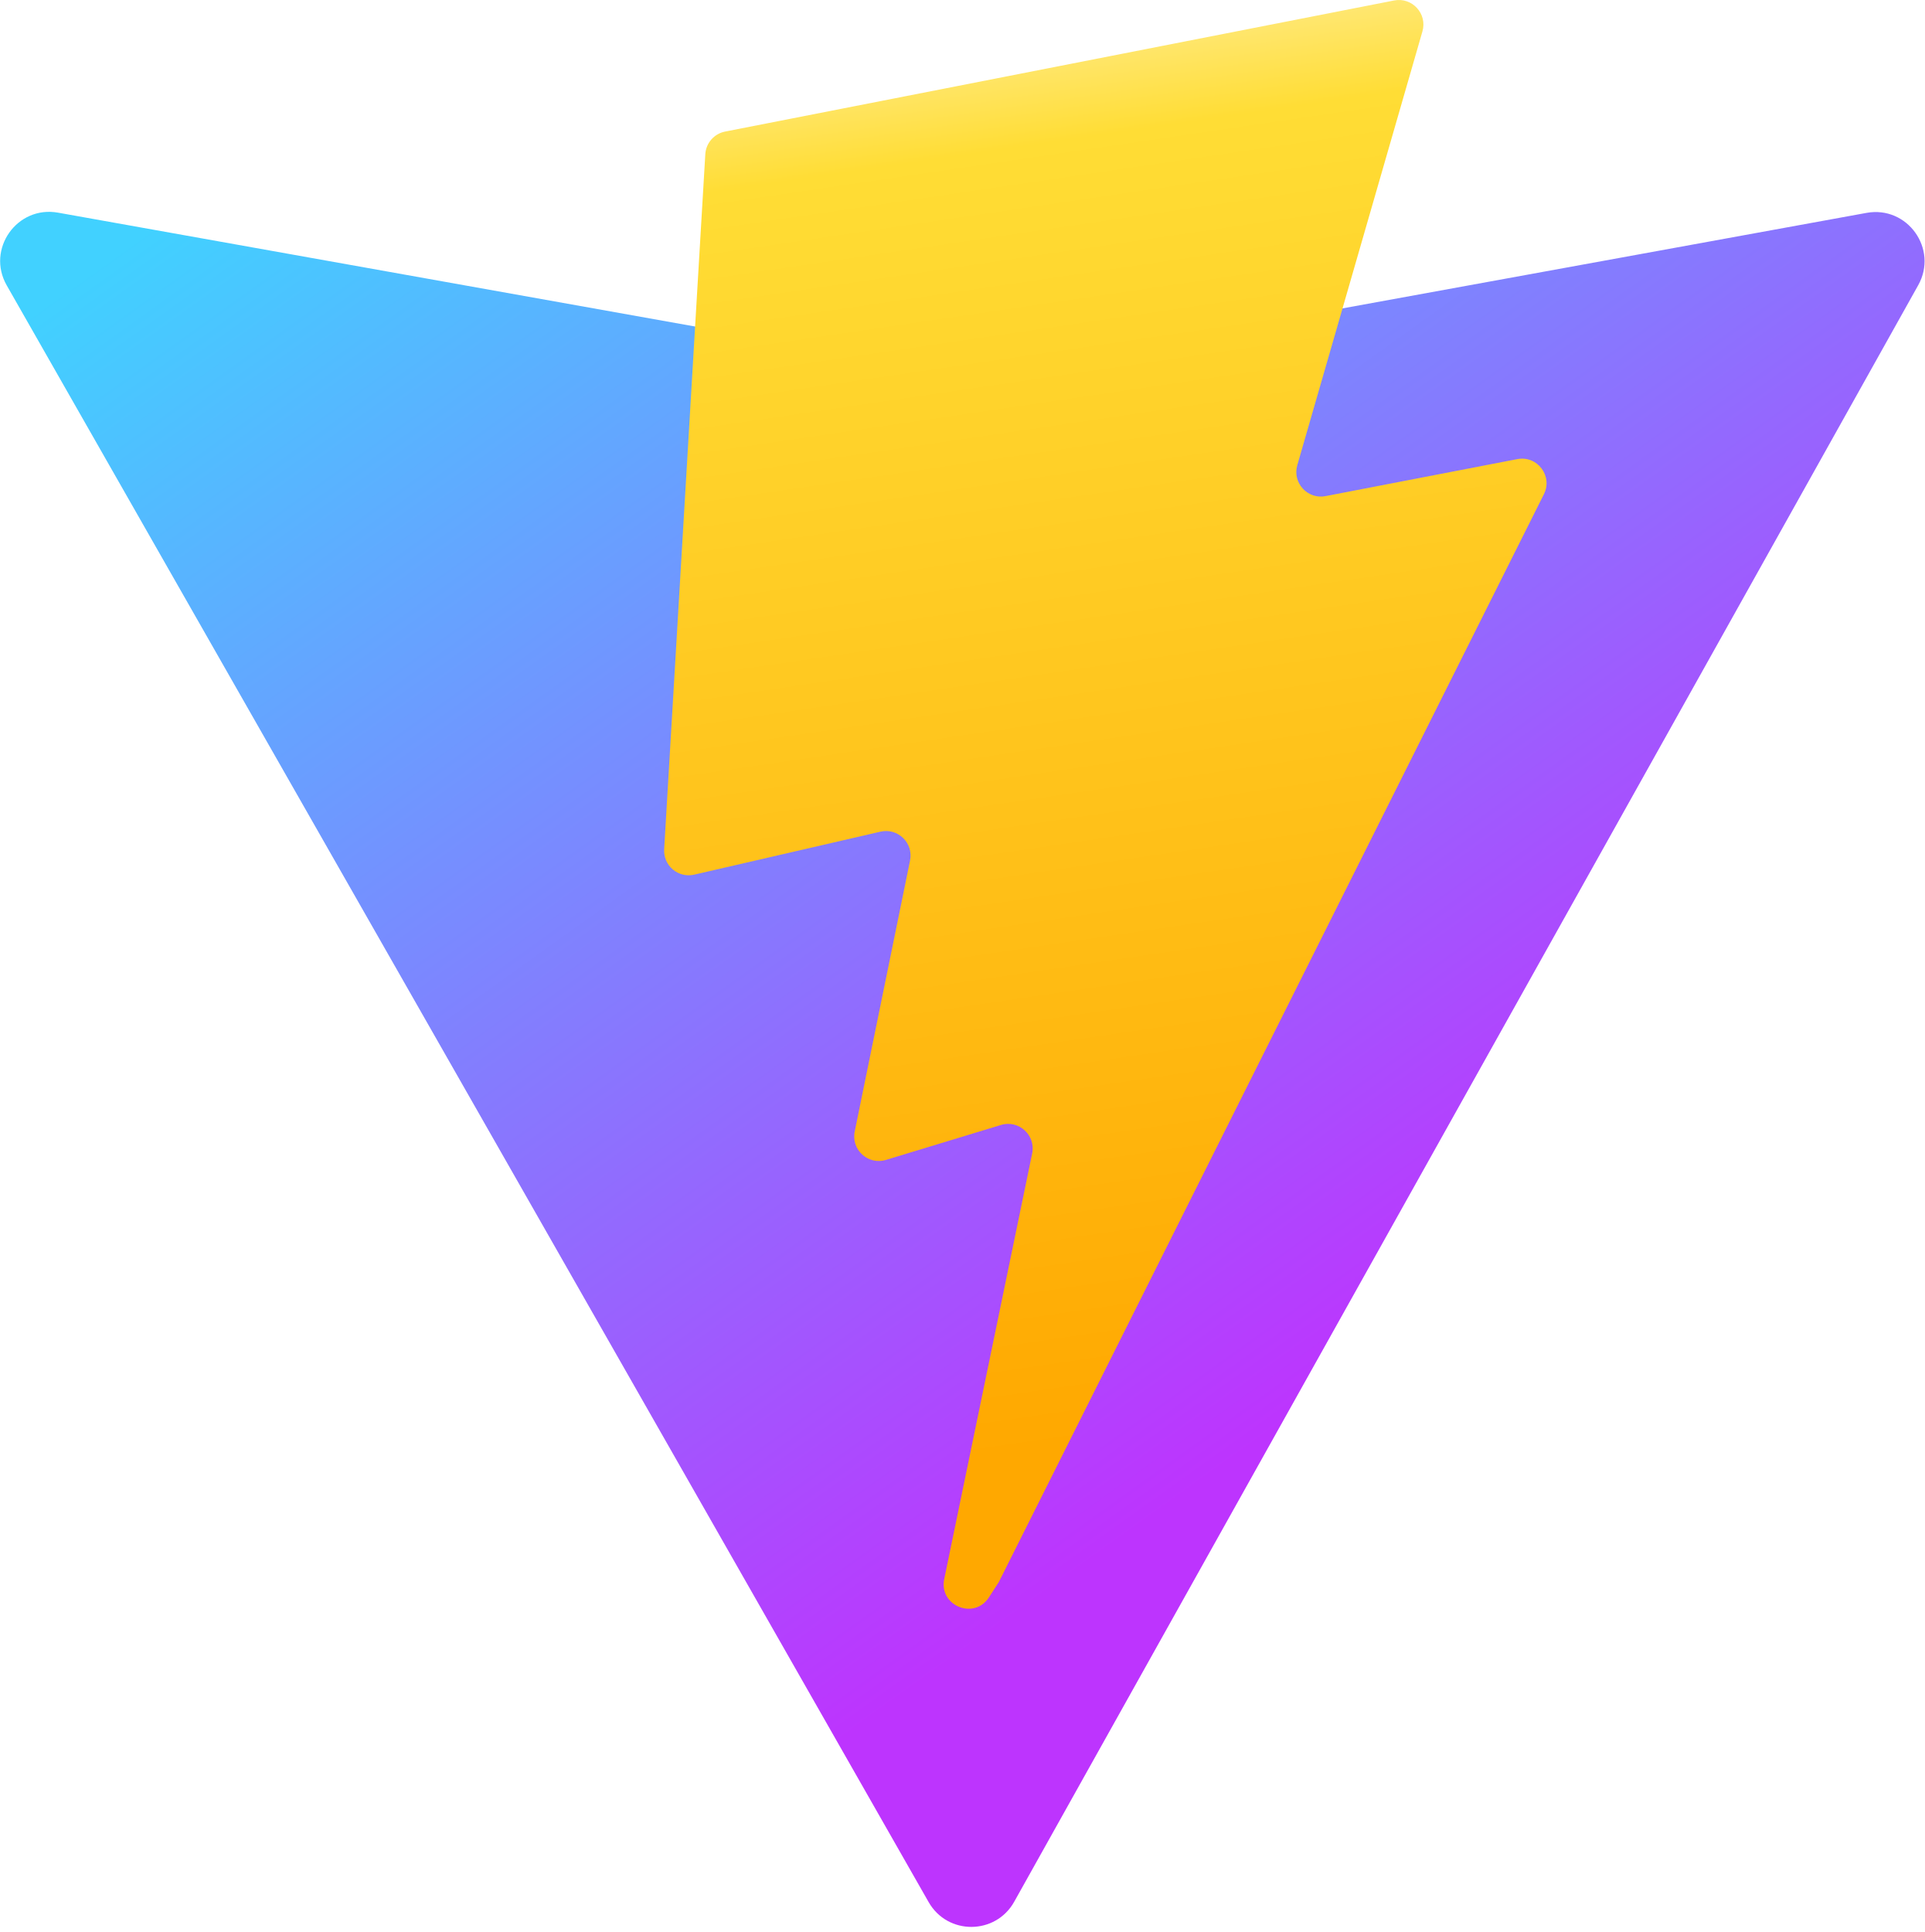
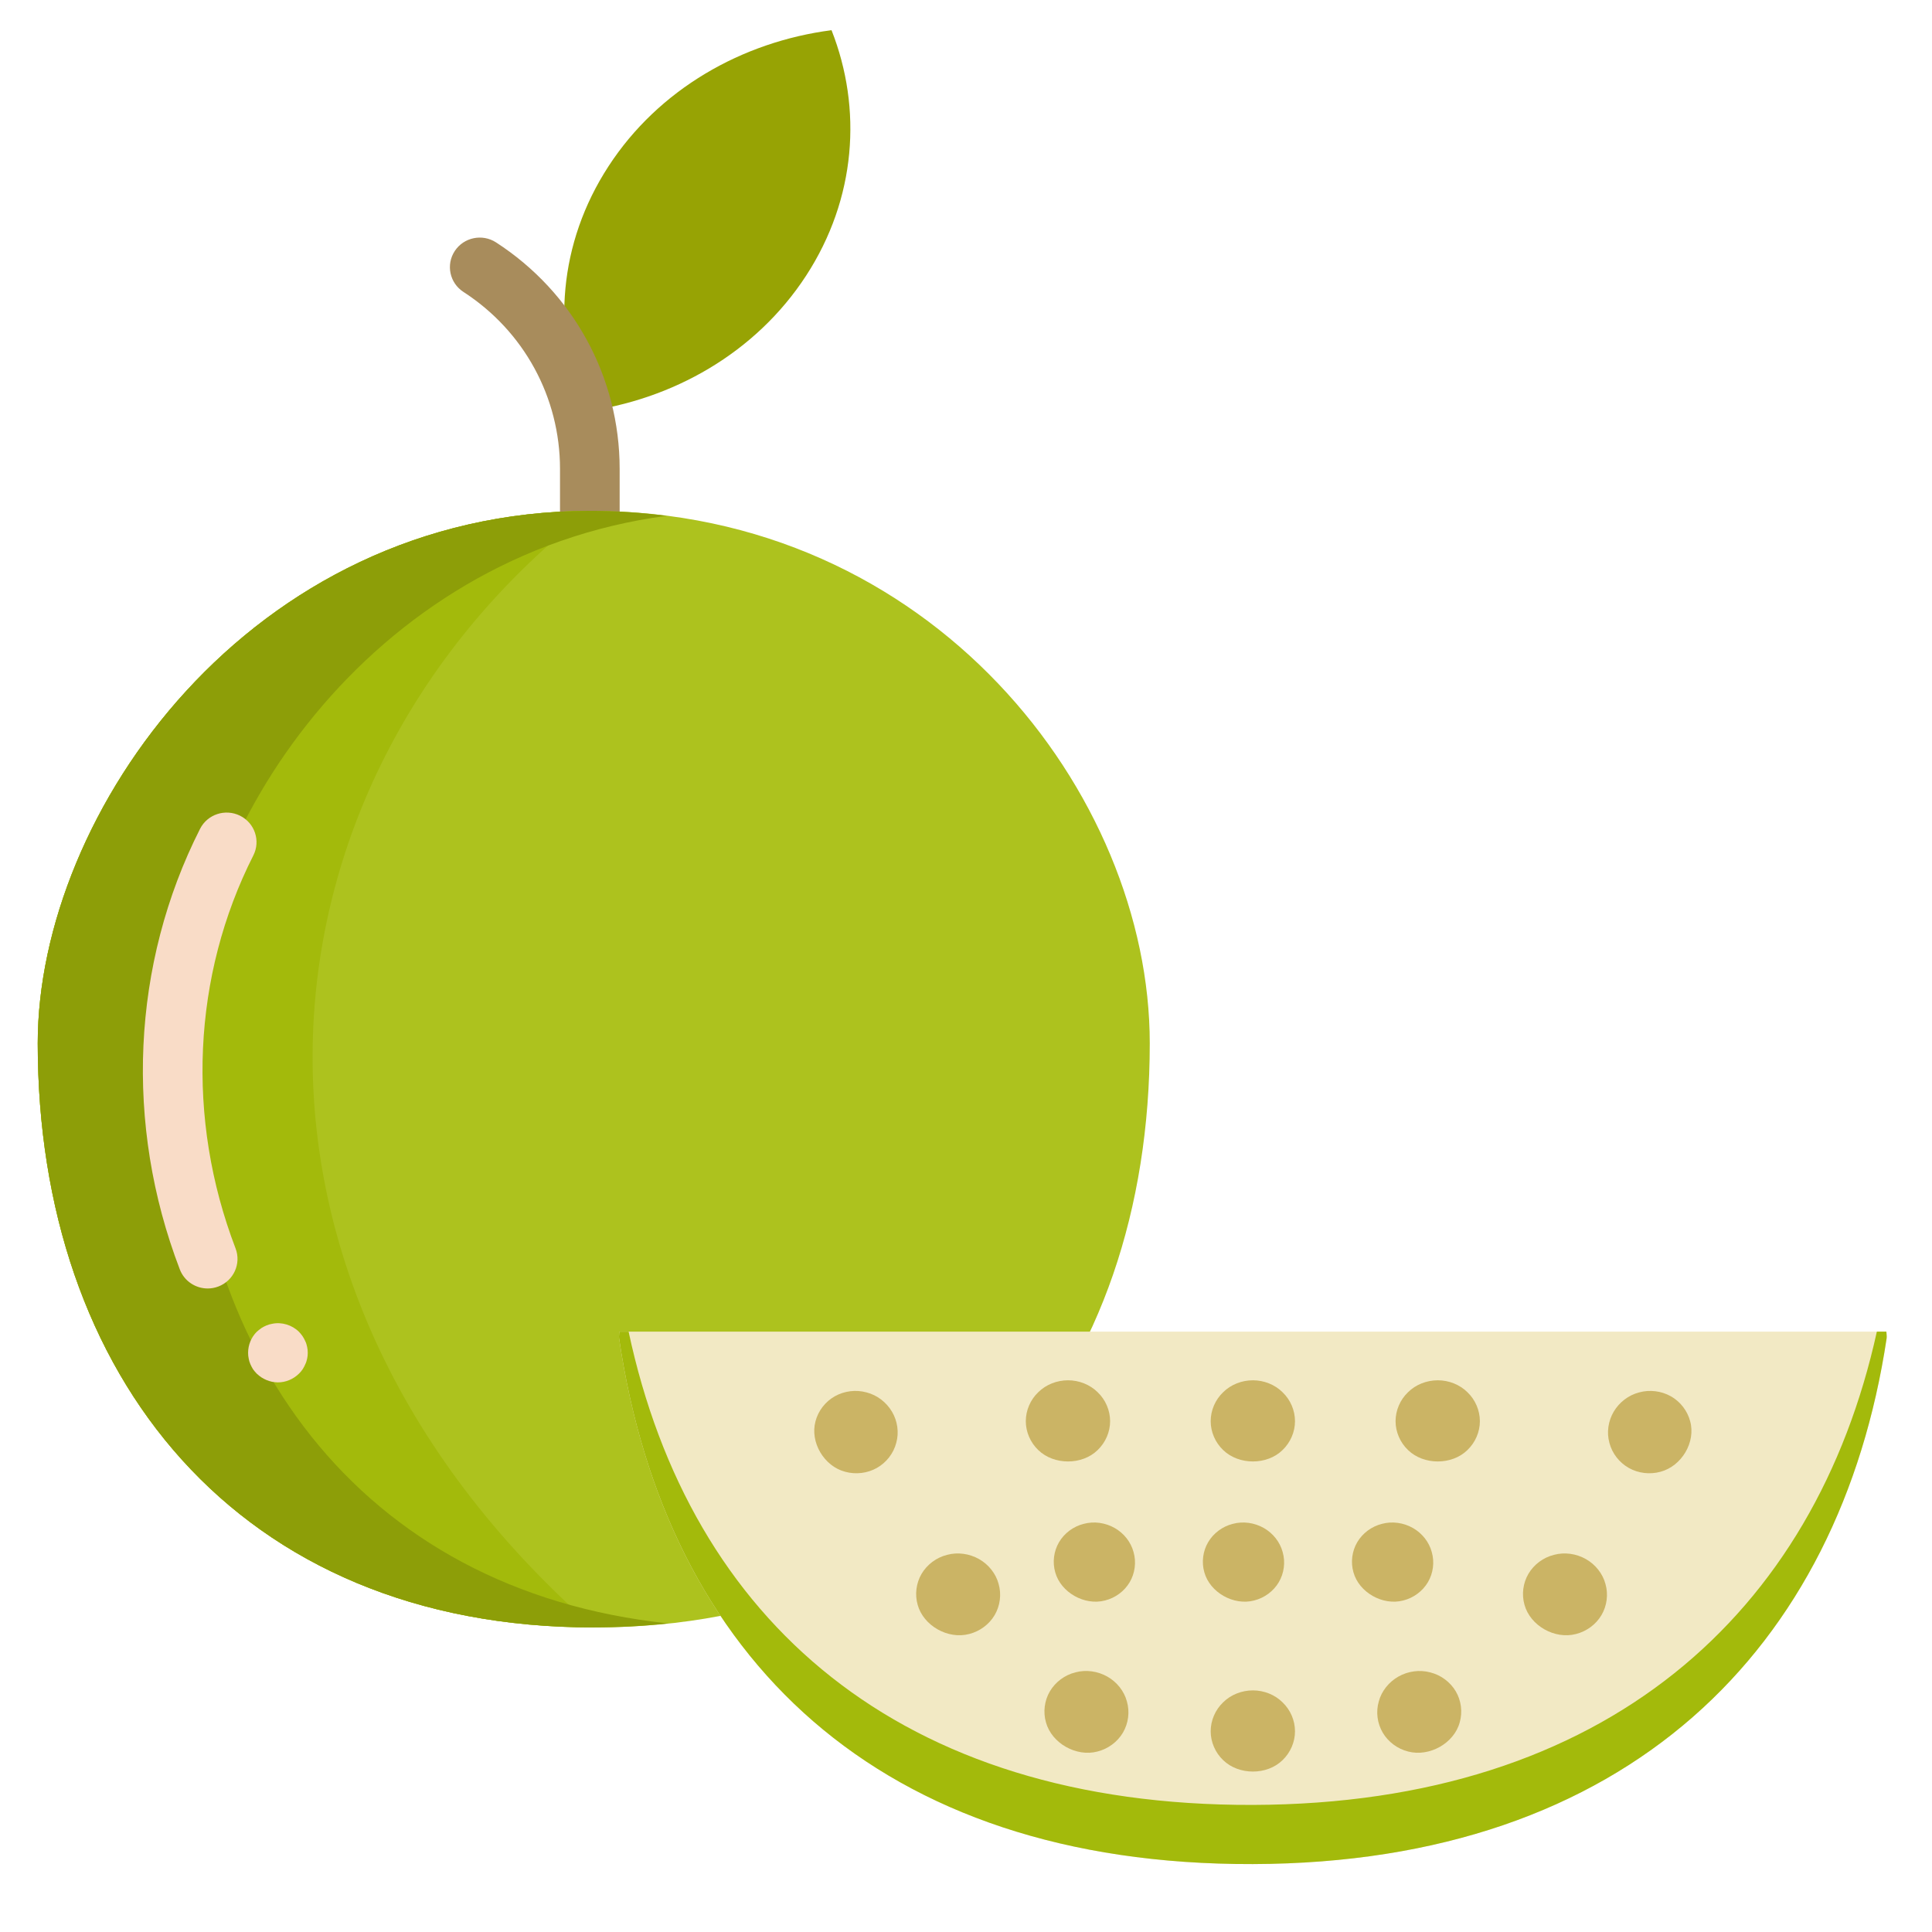
- <svg xmlns="http://www.w3.org/2000/svg" aria-hidden="true" role="img" class="iconify iconify--logos" width="31.88" height="32" preserveAspectRatio="xMidYMid meet" viewBox="0 0 256 257">
-   <defs>
-     <linearGradient id="IconifyId1813088fe1fbc01fb466" x1="-.828%" x2="57.636%" y1="7.652%" y2="78.411%">
-       <stop offset="0%" stop-color="#41D1FF" />
-       <stop offset="100%" stop-color="#BD34FE" />
-     </linearGradient>
-     <linearGradient id="IconifyId1813088fe1fbc01fb467" x1="43.376%" x2="50.316%" y1="2.242%" y2="89.03%">
-       <stop offset="0%" stop-color="#FFEA83" />
-       <stop offset="8.333%" stop-color="#FFDD35" />
-       <stop offset="100%" stop-color="#FFA800" />
-     </linearGradient>
-   </defs>
-   <path fill="url(#IconifyId1813088fe1fbc01fb466)" d="M255.153 37.938L134.897 252.976c-2.483 4.44-8.862 4.466-11.382.048L.875 37.958c-2.746-4.814 1.371-10.646 6.827-9.67l120.385 21.517a6.537 6.537 0 0 0 2.322-.004l117.867-21.483c5.438-.991 9.574 4.796 6.877 9.62Z" />
-   <path fill="url(#IconifyId1813088fe1fbc01fb467)" d="M185.432.063L96.44 17.501a3.268 3.268 0 0 0-2.634 3.014l-5.474 92.456a3.268 3.268 0 0 0 3.997 3.378l24.777-5.718c2.318-.535 4.413 1.507 3.936 3.838l-7.361 36.047c-.495 2.426 1.782 4.5 4.151 3.78l15.304-4.649c2.372-.72 4.652 1.36 4.15 3.788l-11.698 56.621c-.732 3.542 3.979 5.473 5.943 2.437l1.313-2.028l72.516-144.72c1.215-2.423-.88-5.186-3.54-4.672l-25.505 4.922c-2.396.462-4.435-1.77-3.759-4.114l16.646-57.705c.677-2.35-1.37-4.583-3.769-4.113Z" />
+ <svg xmlns="http://www.w3.org/2000/svg" width="256" height="256" xml:space="preserve" version="1.1">
+   <g>
+     <g id="_x33_0_Mulberry" />
+     <g id="_x32_9_Star_Fruit" />
+     <g id="_x32_8_Apricot" />
+     <g id="_x32_7_Litchi" />
+     <g id="_x32_6_Kiwi" />
+     <g id="_x32_5_Jackfruit" />
+     <g id="_x32_4_Avacado" />
+     <g id="_x32_3_Blueberry" />
+     <g id="_x32_2_Purple_Grapes" />
+     <g id="_x32_1_Melon" />
+     <g id="_x32_0_Green_Grapes" />
+     <g id="_x31_9_Papaya" />
+     <g id="_x31_8_Pineapple" />
+     <g id="_x31_7_Banana" />
+     <g id="_x31_6_Tender_Coconut" />
+     <g id="_x31_5_Strawberry" />
+     <g id="_x31_4_Dragon_Fruit" />
+     <g id="_x31_3_Plum" />
+     <g id="_x31_2_Fig" />
+     <g id="_x31_1_Peach" />
+     <g id="_x31_0_Cherry" />
+     <g id="_x30_9_Sapota" />
+     <g id="_x30_8_Custard_Apple" />
+     <g id="_x30_7_Watermelon" />
+     <g id="_x30_6_Mango" />
+     <g id="_x30_5_Pear" />
+     <g id="_x30_4_Guava" stroke="null">
+       <g id="XMLID_195_" stroke="null">
+         <g id="XMLID_221_" stroke="null">
+           <g id="XMLID_222_" stroke="null">
+             <path fill="#97A304" id="XMLID_224_" d="m80.636,22.023c-6.649,10.212 -7.467,22.148 -3.373,32.535c11.861,-1.54 22.896,-7.811 29.546,-18.023c6.649,-10.214 7.467,-22.148 3.373,-32.535c-11.861,1.54 -22.898,7.811 -29.546,18.023z" class="st149" stroke="null" />
+             <path id="svg_1" fill="#A88C5C" d="m78.156,86.886c-2.181,0 -3.952,-1.756 -3.952,-3.919l0,-20.835c0,-9.497 -4.783,-18.262 -12.795,-23.449c-1.83,-1.184 -2.343,-3.612 -1.15,-5.424s3.645,-2.322 5.469,-1.141c10.256,6.639 16.379,17.86 16.379,30.012l0,20.835c0,2.165 -1.768,3.921 -3.952,3.921l0,-0z" class="st150" stroke="null" />
+           </g>
+           <path fill="#ADC21E" id="XMLID_240_" d="m152.35,138.24c0,43.971 -26.393,77.405 -73.674,77.405s-73.676,-33.434 -73.676,-77.405c0,-30.534 28.114,-70.46 73.123,-70.548c45.376,-0.09 74.227,37.575 74.227,70.548l0,0z" class="st151" stroke="null" />
+           <path fill="#A3BA0B" id="XMLID_664_" d="m78.123,67.691c-45.009,0.088 -73.123,40.015 -73.123,70.548c0,43.971 26.393,77.405 73.676,77.405c-53.212,-46.801 -45.833,-112.819 -0.553,-147.954z" class="st152" stroke="null" />
+           <path fill="#8D9E08" id="XMLID_995_" d="m24.758,138.24c0,-28.308 24.174,-64.661 63.56,-69.89c-3.3,-0.423 -6.692,-0.666 -10.195,-0.66c-45.009,0.09 -73.123,40.017 -73.123,70.55c0,43.971 26.393,77.405 73.676,77.405c3.406,0 6.692,-0.194 9.879,-0.531c-41.057,-4.36 -63.797,-36.072 -63.797,-76.874l0,-0z" class="st153" stroke="null" />
+           <path id="svg_2" fill="#F9DCC7" d="m36.828,183.173c-0.257,0 -0.514,-0.039 -0.771,-0.078c-0.257,-0.059 -0.514,-0.137 -0.751,-0.235c-0.237,-0.098 -0.454,-0.216 -0.672,-0.353c-0.217,-0.137 -0.415,-0.314 -0.614,-0.49c-0.178,-0.176 -0.336,-0.372 -0.494,-0.588c-0.136,-0.216 -0.257,-0.451 -0.356,-0.686s-0.178,-0.47 -0.217,-0.725c-0.057,-0.255 -0.079,-0.51 -0.079,-0.764c0,-1.039 0.415,-2.058 1.146,-2.783c0.2,-0.176 0.395,-0.333 0.614,-0.49c0.215,-0.137 0.435,-0.255 0.672,-0.353c0.237,-0.098 0.494,-0.176 0.751,-0.216c1.265,-0.274 2.648,0.157 3.556,1.058c0.178,0.196 0.358,0.392 0.494,0.608c0.138,0.216 0.257,0.431 0.358,0.666c0.119,0.235 0.178,0.49 0.235,0.745c0.059,0.255 0.079,0.51 0.079,0.764c0,0.255 -0.02,0.51 -0.079,0.764c-0.057,0.255 -0.119,0.49 -0.235,0.725c-0.101,0.235 -0.217,0.47 -0.358,0.686c-0.136,0.216 -0.316,0.412 -0.494,0.588c-0.731,0.725 -1.737,1.156 -2.786,1.156l-0,0z" class="st25" stroke="null" />
+           <path id="svg_3" fill="#F9DCC7" d="m27.518,170.729c-1.594,0 -3.094,-0.962 -3.693,-2.528c-7.36,-19.207 -6.38,-40.481 2.681,-58.371c0.98,-1.934 3.349,-2.714 5.307,-1.742c1.948,0.972 2.736,3.328 1.756,5.262c-8.071,15.93 -8.931,34.908 -2.357,52.067c0.776,2.024 -0.249,4.288 -2.29,5.056c-0.462,0.174 -0.937,0.257 -1.405,0.257z" class="st25" stroke="null" />
+         </g>
+         <g id="XMLID_196_" stroke="null">
+           <path fill="#F2E9C4" id="XMLID_220_" d="m82.066,176.451c-0.008,0.298 -0.075,0.602 -0.032,0.894c6.21,42.28 34.395,69.796 83.976,69.655c49.656,-0.141 77.787,-28.59 83.976,-69.655c0.043,-0.294 -0.024,-0.596 -0.032,-0.894l-167.888,0l-0,0z" class="st157" stroke="null" />
+           <g id="XMLID_197_" stroke="null">
+             <g id="XMLID_463_" stroke="null">
+               <path fill="#CBB465" id="XMLID_487_" d="m118.196,187.063c-0.737,-1.25 -1.96,-2.199 -3.373,-2.561c-1.405,-0.39 -2.952,-0.198 -4.218,0.519c-1.245,0.705 -2.189,1.922 -2.549,3.312c-0.745,2.771 1.128,5.952 3.936,6.684c1.407,0.39 2.954,0.196 4.199,-0.508c1.265,-0.715 2.209,-1.934 2.567,-3.322c0.389,-1.384 0.164,-2.896 -0.561,-4.125l0,0z" class="st158" stroke="null" />
+               <path fill="#CBB465" id="XMLID_486_" d="m146.73,222.159c-1.274,-0.721 -2.819,-0.945 -4.226,-0.564c-1.417,0.351 -2.657,1.276 -3.389,2.516c-0.719,1.221 -0.917,2.738 -0.518,4.117c0.769,2.765 4.013,4.601 6.817,3.859c1.417,-0.353 2.657,-1.278 3.377,-2.499c0.731,-1.24 0.927,-2.757 0.53,-4.135c-0.367,-1.384 -1.336,-2.585 -2.59,-3.294l-0,0z" class="st158" stroke="null" />
+               <path fill="#CBB465" id="XMLID_485_" d="m166.02,223.985c-1.472,0 -2.922,0.564 -3.948,1.583c-1.047,0.997 -1.65,2.408 -1.65,3.841c0,1.411 0.603,2.82 1.65,3.819c2.075,2.017 5.821,2.017 7.872,0c1.047,-0.999 1.65,-2.408 1.65,-3.819c0,-1.433 -0.603,-2.843 -1.65,-3.841c-1.025,-1.019 -2.476,-1.583 -3.924,-1.583l0,0z" class="st158" stroke="null" />
+               <path fill="#CBB465" id="XMLID_484_" d="m185.306,222.149c-1.274,0.721 -2.243,1.922 -2.612,3.308c-0.399,1.378 -0.202,2.894 0.53,4.135c0.719,1.221 1.96,2.148 3.377,2.499c2.825,0.729 6.07,-1.107 6.817,-3.859c0.397,-1.38 0.202,-2.896 -0.518,-4.117c-0.731,-1.24 -1.972,-2.165 -3.389,-2.516c-1.407,-0.38 -2.952,-0.159 -4.205,0.551l-0,0z" class="st158" stroke="null" />
+               <path fill="#CBB465" id="XMLID_483_" d="m213.831,187.042c-0.737,1.25 -0.962,2.763 -0.575,4.145c0.358,1.389 1.302,2.606 2.567,3.322c1.245,0.705 2.792,0.898 4.199,0.508c2.819,-0.754 4.693,-3.933 3.936,-6.684c-0.36,-1.389 -1.302,-2.606 -2.549,-3.312c-1.265,-0.715 -2.812,-0.909 -4.218,-0.519c-1.411,0.363 -2.634,1.313 -3.359,2.542l0,-0z" class="st158" stroke="null" />
+               <path fill="#CBB465" id="XMLID_482_" d="m166.02,182.895c-1.472,0 -2.922,0.564 -3.948,1.583c-1.047,0.997 -1.65,2.408 -1.65,3.841c0,1.411 0.603,2.82 1.65,3.819c2.075,2.017 5.821,2.017 7.872,0c1.047,-0.999 1.65,-2.408 1.65,-3.819c0,-1.433 -0.603,-2.843 -1.65,-3.841c-1.025,-1.019 -2.476,-1.583 -3.924,-1.583l0,0z" class="st158" stroke="null" />
+               <path fill="#CBB465" id="XMLID_481_" d="m190.518,182.895c-1.472,0 -2.922,0.564 -3.948,1.583c-1.047,0.997 -1.65,2.408 -1.65,3.841c0,1.411 0.603,2.82 1.65,3.819c2.075,2.017 5.821,2.017 7.872,0c1.047,-0.999 1.65,-2.408 1.65,-3.819c0,-1.433 -0.603,-2.843 -1.65,-3.841c-1.025,-1.019 -2.476,-1.583 -3.924,-1.583l0,0z" class="st158" stroke="null" />
+               <path fill="#CBB465" id="XMLID_480_" d="m141.522,182.895c-1.472,0 -2.922,0.564 -3.948,1.583c-1.047,0.997 -1.65,2.408 -1.65,3.841c0,1.411 0.603,2.82 1.65,3.819c2.075,2.017 5.821,2.017 7.872,0c1.047,-0.999 1.65,-2.408 1.65,-3.819c0,-1.433 -0.603,-2.843 -1.65,-3.841c-1.025,-1.019 -2.476,-1.583 -3.924,-1.583l0,0z" class="st158" stroke="null" />
+               <path fill="#CBB465" id="XMLID_479_" d="m129.731,206.587c-1.274,-0.721 -2.819,-0.945 -4.226,-0.564c-1.417,0.351 -2.657,1.276 -3.389,2.516c-0.719,1.221 -0.917,2.738 -0.518,4.117c0.769,2.765 4.013,4.601 6.817,3.859c1.417,-0.353 2.657,-1.278 3.377,-2.499c0.731,-1.24 0.927,-2.757 0.53,-4.135c-0.367,-1.384 -1.336,-2.583 -2.59,-3.294l-0,0z" class="st158" stroke="null" />
+               <path fill="#CBB465" id="XMLID_478_" d="m210.14,206.587c-1.274,-0.721 -2.819,-0.945 -4.226,-0.564c-1.417,0.351 -2.657,1.276 -3.389,2.516c-0.719,1.221 -0.917,2.738 -0.518,4.117c0.769,2.765 4.013,4.601 6.817,3.859c1.417,-0.353 2.657,-1.278 3.377,-2.499c0.731,-1.24 0.927,-2.757 0.53,-4.135c-0.369,-1.384 -1.338,-2.583 -2.59,-3.294l-0,0z" class="st158" stroke="null" />
+               <path fill="#CBB465" id="XMLID_477_" d="m167.451,202.462c-1.233,-0.698 -2.729,-0.913 -4.09,-0.545c-1.371,0.339 -2.572,1.235 -3.278,2.436c-0.695,1.182 -0.887,2.649 -0.502,3.984c0.743,2.675 3.882,4.452 6.597,3.735c1.371,-0.341 2.572,-1.237 3.268,-2.418c0.707,-1.201 0.897,-2.669 0.512,-4.002c-0.358,-1.342 -1.294,-2.504 -2.507,-3.19l-0,0z" class="st158" stroke="null" />
+               <path fill="#CBB465" id="XMLID_465_" d="m147.693,202.462c-1.233,-0.698 -2.729,-0.913 -4.09,-0.545c-1.371,0.339 -2.572,1.235 -3.278,2.436c-0.695,1.182 -0.887,2.649 -0.502,3.984c0.743,2.675 3.882,4.452 6.597,3.735c1.371,-0.341 2.572,-1.237 3.268,-2.418c0.707,-1.201 0.897,-2.669 0.512,-4.002c-0.358,-1.342 -1.294,-2.504 -2.507,-3.19l-0,0z" class="st158" stroke="null" />
+               <path fill="#CBB465" id="XMLID_464_" d="m187.209,202.462c-1.233,-0.698 -2.729,-0.913 -4.09,-0.545c-1.371,0.339 -2.572,1.235 -3.278,2.436c-0.695,1.182 -0.887,2.649 -0.502,3.984c0.743,2.675 3.882,4.452 6.597,3.735c1.371,-0.341 2.572,-1.237 3.268,-2.418c0.707,-1.201 0.897,-2.669 0.512,-4.002c-0.358,-1.342 -1.294,-2.504 -2.507,-3.19l-0,0z" class="st158" stroke="null" />
+             </g>
+           </g>
+           <path fill="#A3BA0B" id="XMLID_253_" d="m248.692,176.451c-8.207,37.289 -35.879,62.576 -82.681,62.71c-46.809,0.133 -74.535,-24.39 -82.717,-62.71l-1.227,0c-0.008,0.298 -0.075,0.602 -0.032,0.894c6.21,42.28 34.395,69.796 83.976,69.655c49.656,-0.141 77.787,-28.59 83.976,-69.655c0.043,-0.294 -0.024,-0.596 -0.032,-0.894l-1.263,0l-0,0z" class="st152" stroke="null" />
+         </g>
+       </g>
+     </g>
+     <g id="_x30_3_Pomegranate" />
+     <g id="_x30_2_Orange" />
+     <g id="_x30_1_Apple" />
+   </g>
</svg>
